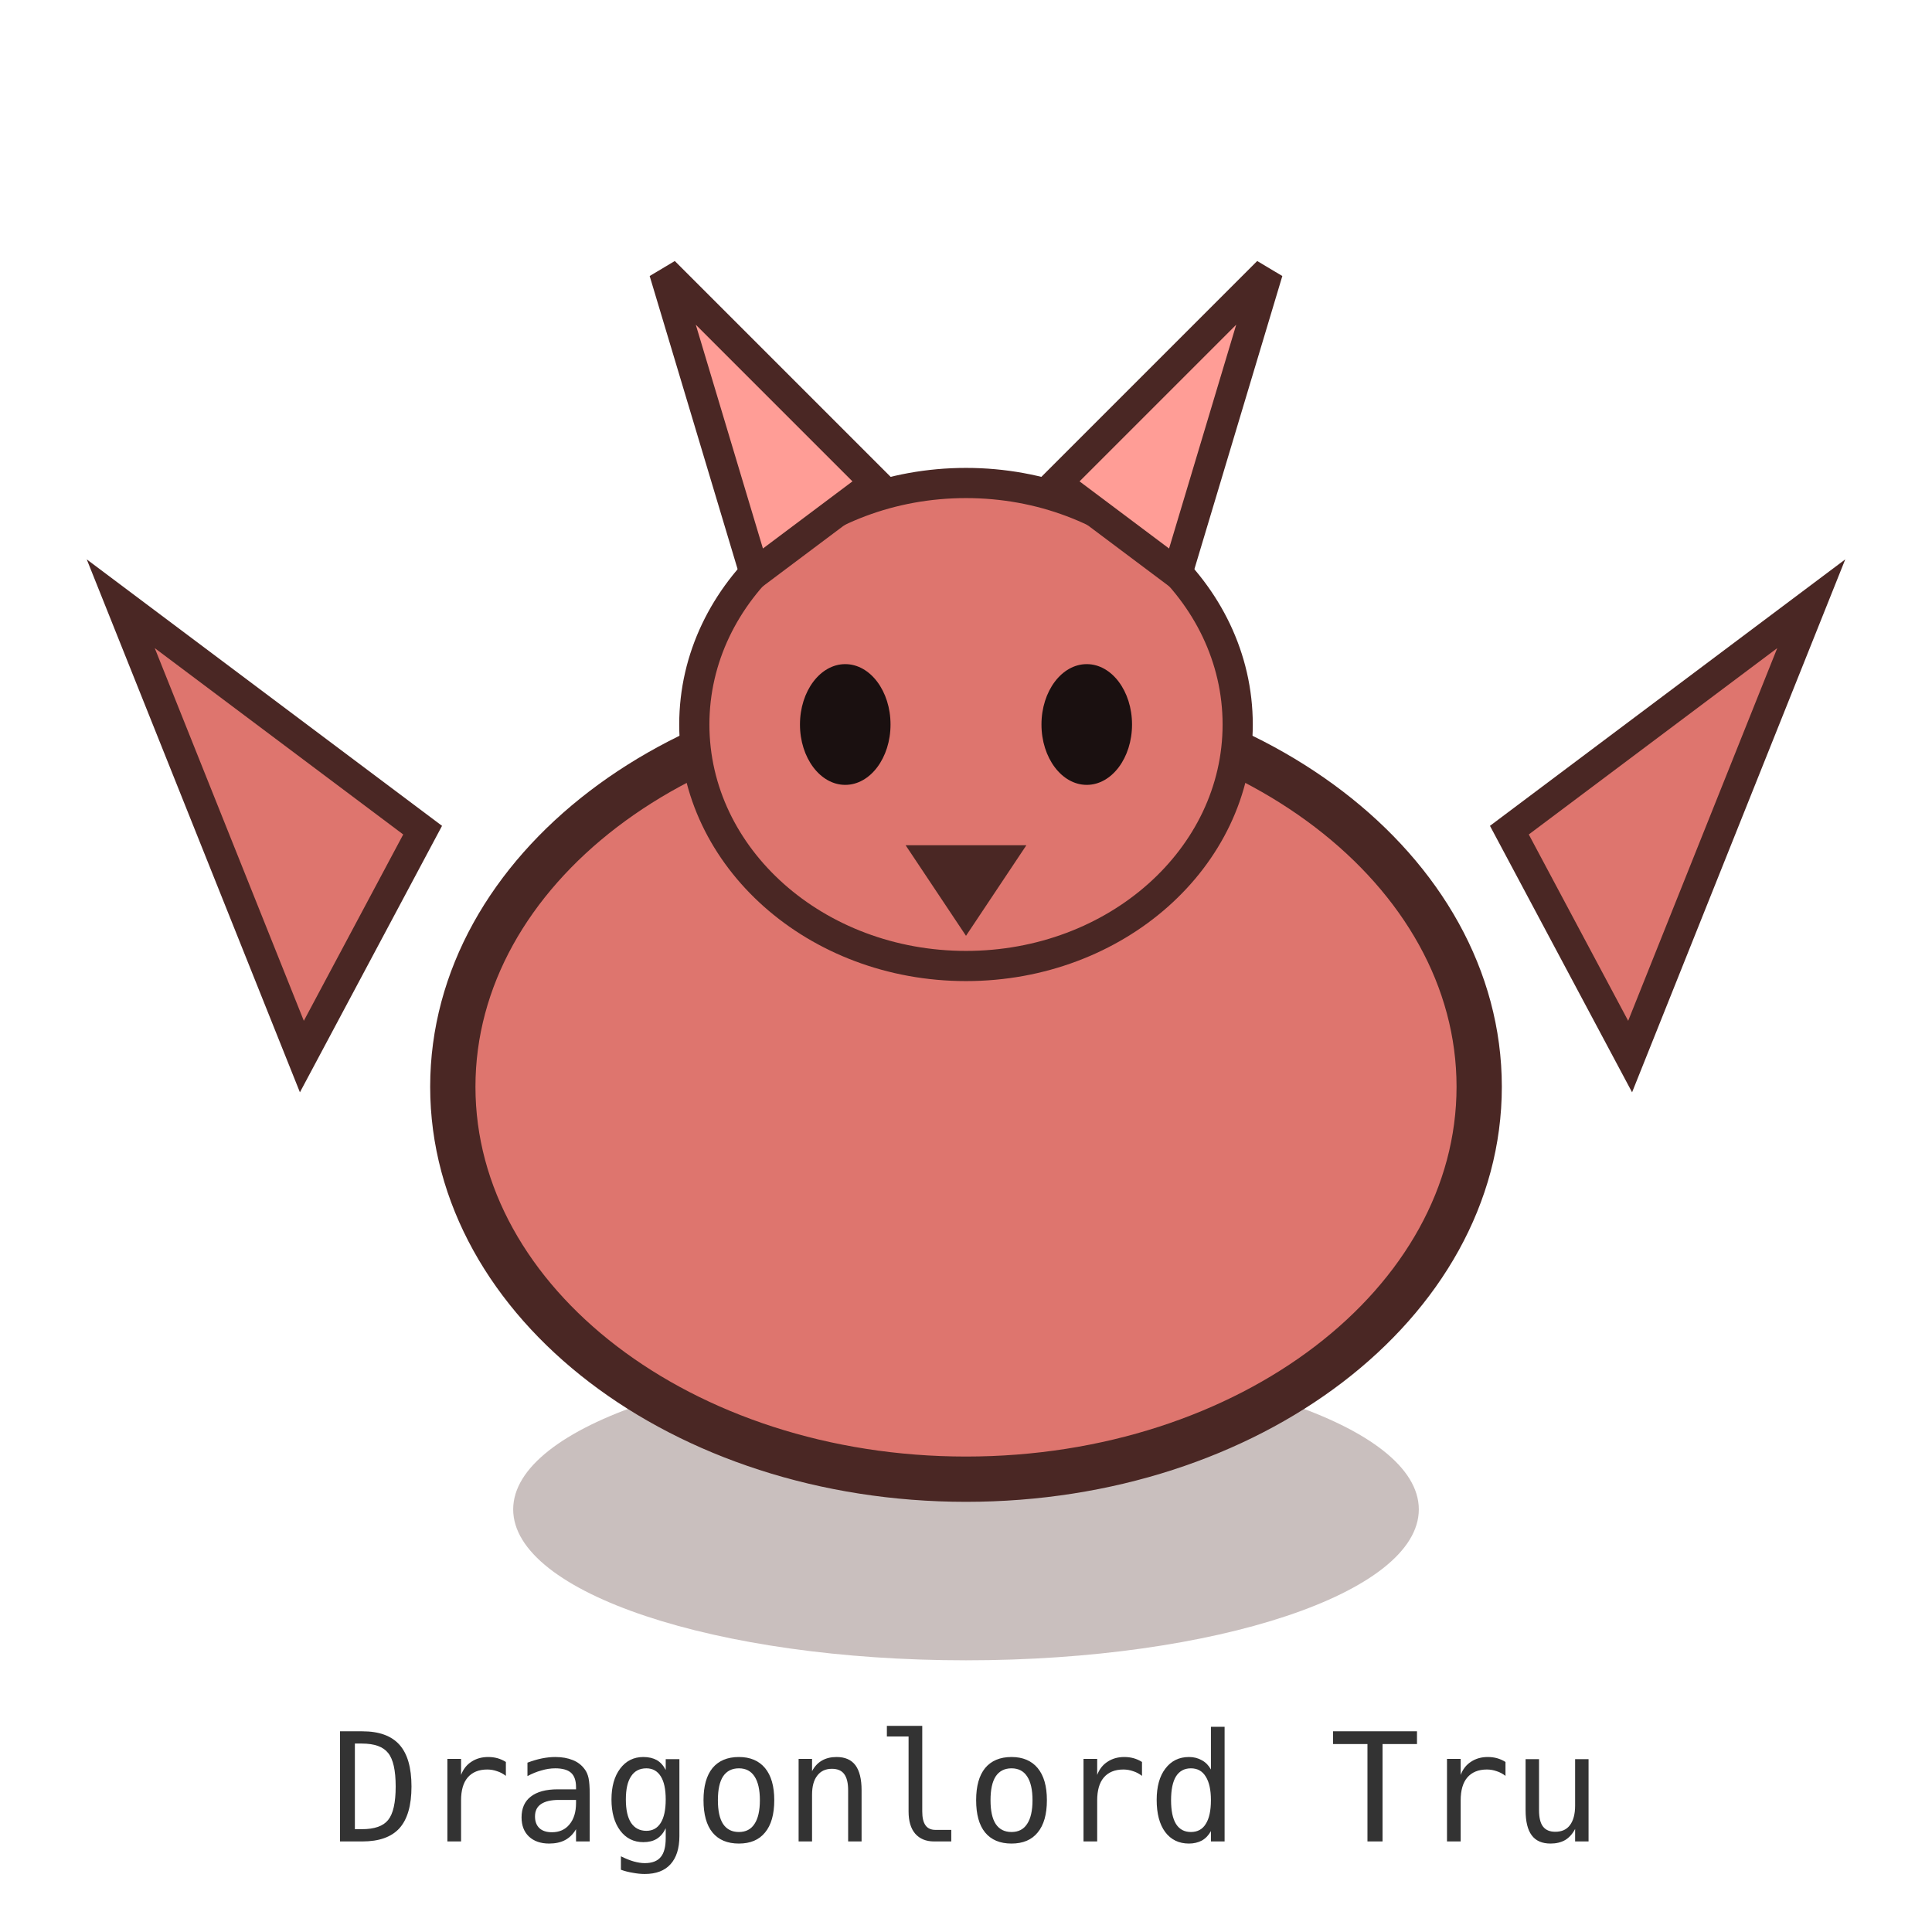
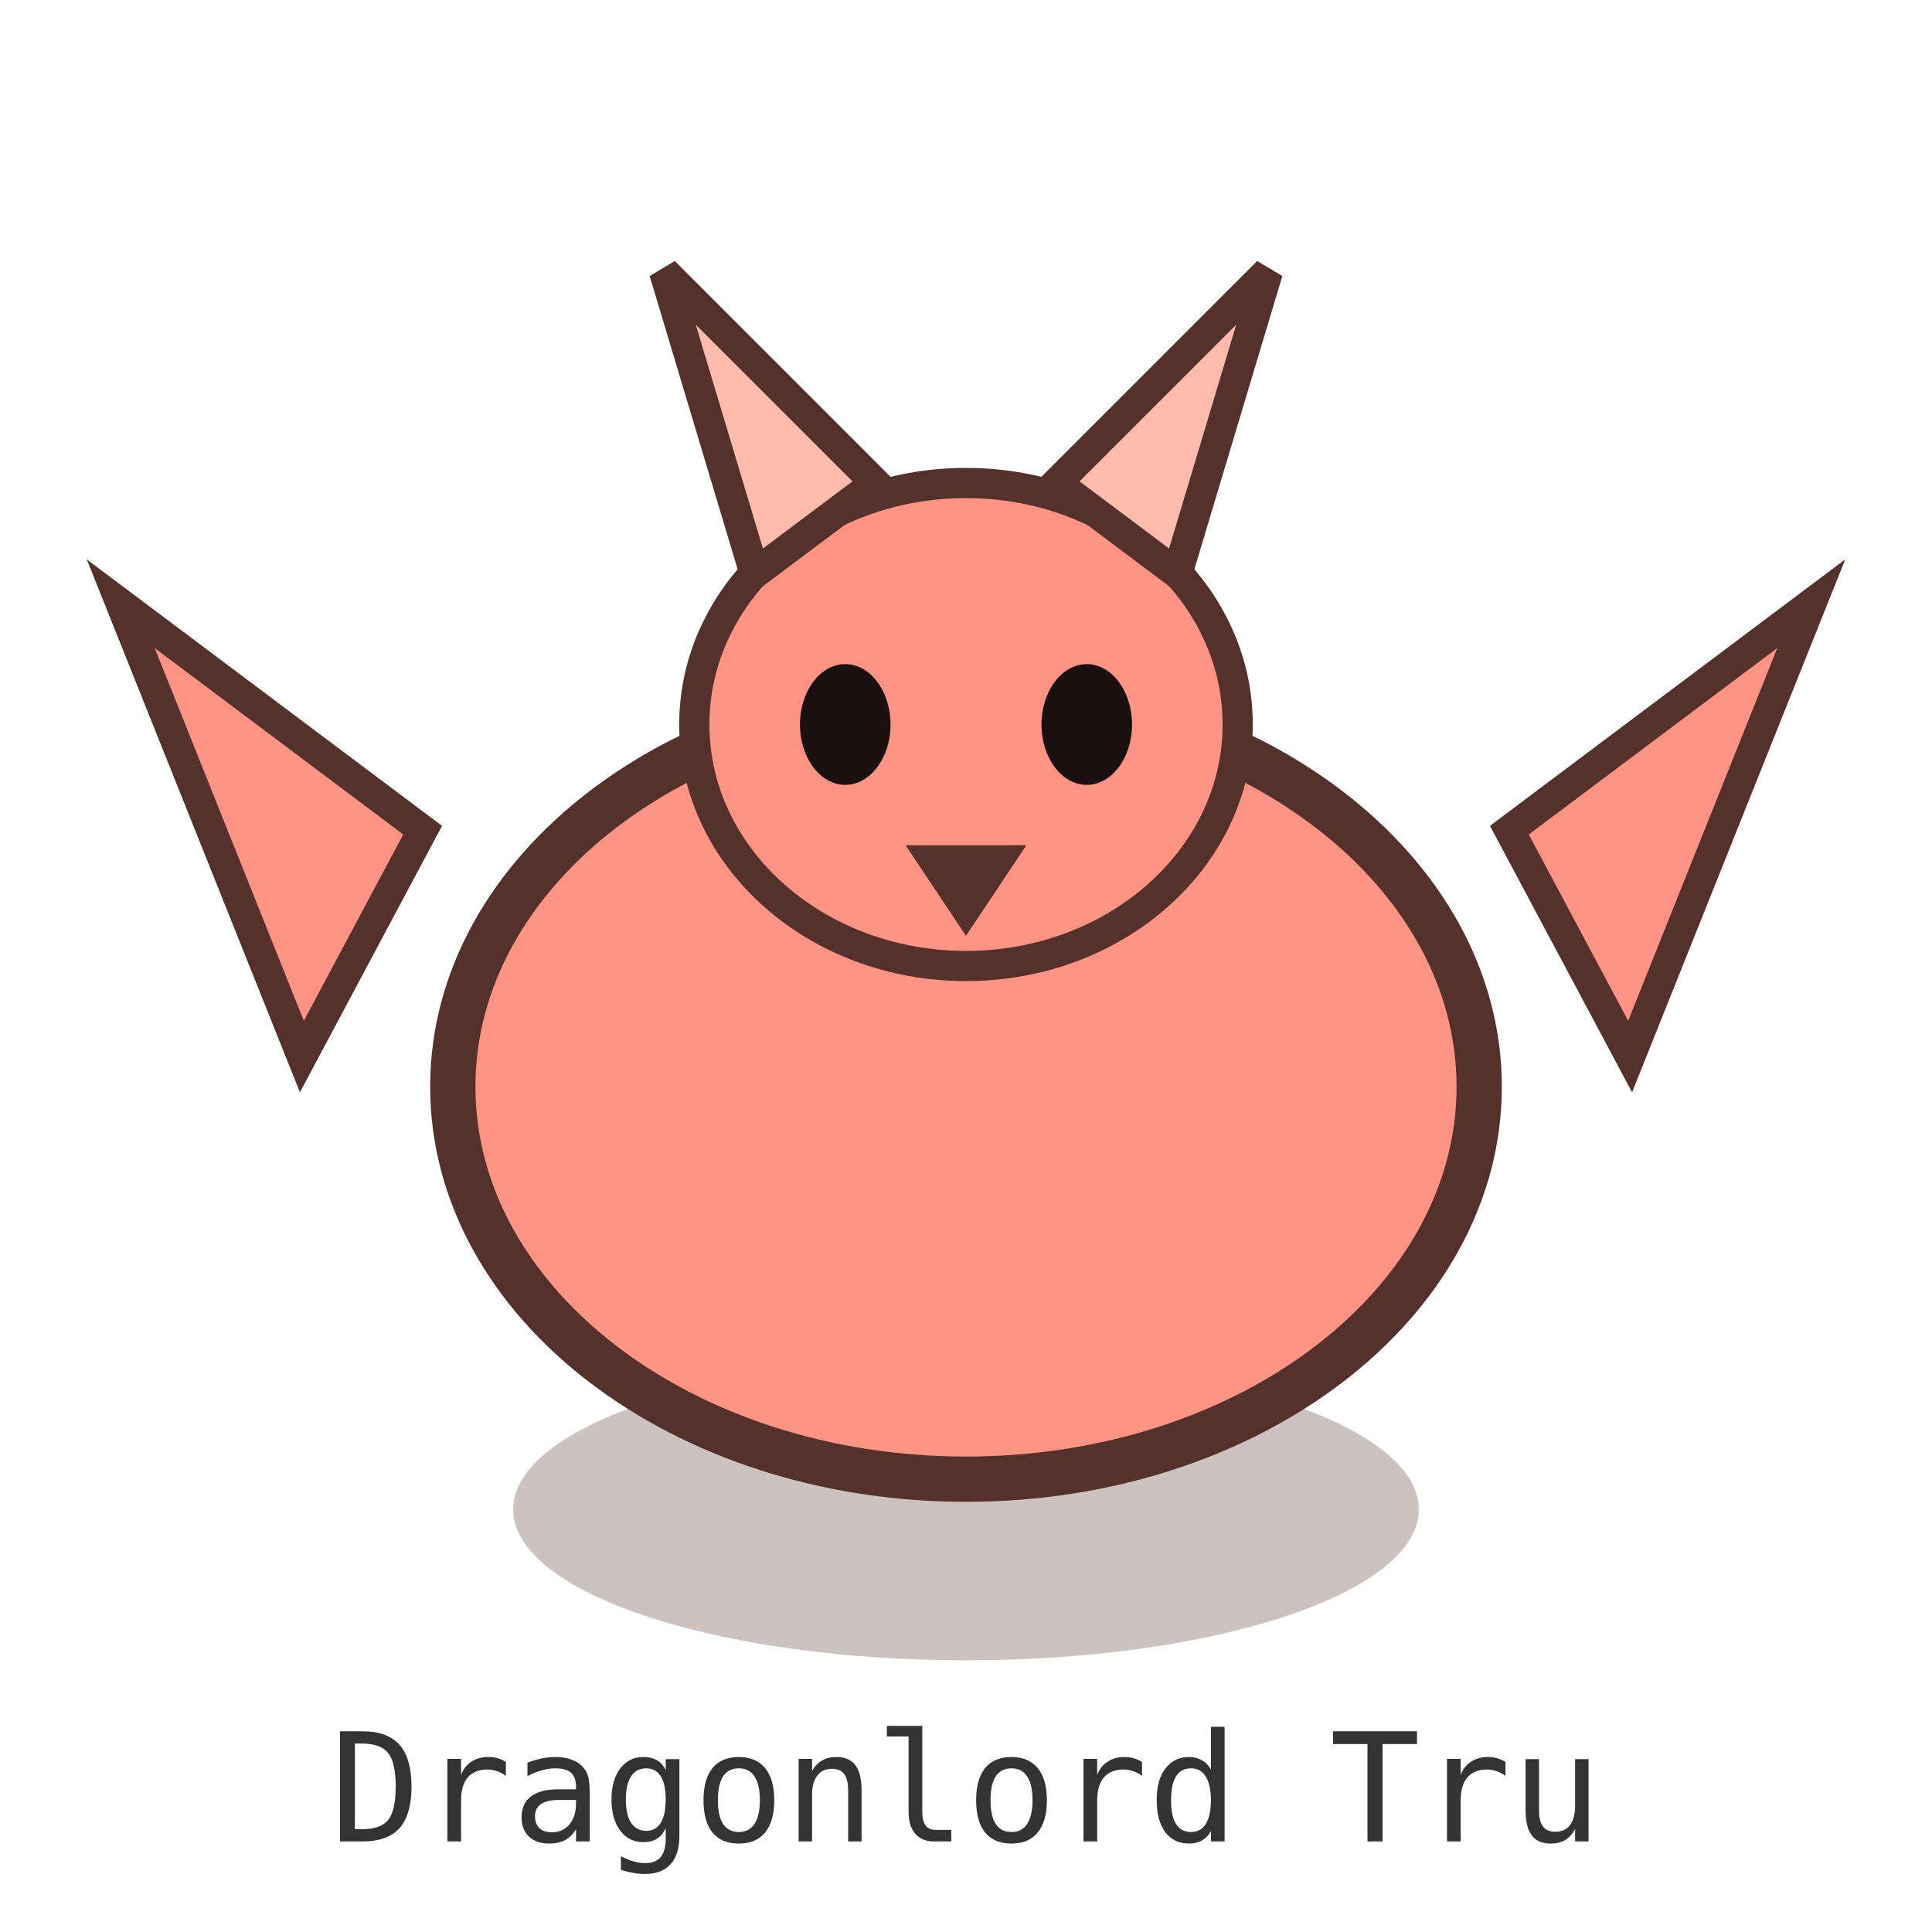
<svg xmlns="http://www.w3.org/2000/svg" width="128" height="128" viewBox="0 0 128 128" shape-rendering="geometricPrecision" role="img" aria-label="dragonlord_true">
  <rect width="128" height="128" fill="none" />
-   <ellipse cx="64" cy="100" rx="30" ry="10" fill="#4a2724" opacity="0.3" />
-   <polygon points="20,70 8,40 28,55" fill="#de756e" stroke="#4a2724" stroke-width="2" />
-   <polygon points="108,70 120,40 100,55" fill="#de756e" stroke="#4a2724" stroke-width="2" />
-   <ellipse cx="64" cy="72" rx="34" ry="26" fill="#de756e" stroke="#4a2724" stroke-width="3" />
-   <ellipse cx="64" cy="48" rx="18" ry="16" fill="#de756e" stroke="#4a2724" stroke-width="2" />
-   <polygon points="50,38 44,18 58,32" fill="#ff9d96" stroke="#4a2724" stroke-width="2" />
-   <polygon points="78,38 84,18 70,32" fill="#ff9d96" stroke="#4a2724" stroke-width="2" />
+   <ellipse cx="64" cy="100" rx="30" ry="10" fill="#55312c" opacity="0.3" />
+   <polygon points="20,70 8,40 28,55" fill="#ff9384" stroke="#55312c" stroke-width="2" />
+   <polygon points="108,70 120,40 100,55" fill="#ff9384" stroke="#55312c" stroke-width="2" />
+   <ellipse cx="64" cy="72" rx="34" ry="26" fill="#ff9384" stroke="#55312c" stroke-width="3" />
+   <ellipse cx="64" cy="48" rx="18" ry="16" fill="#ff9384" stroke="#55312c" stroke-width="2" />
+   <polygon points="50,38 44,18 58,32" fill="#ffbbac" stroke="#55312c" stroke-width="2" />
+   <polygon points="78,38 84,18 70,32" fill="#ffbbac" stroke="#55312c" stroke-width="2" />
  <ellipse cx="56" cy="48" rx="3" ry="4" fill="#1a1010" />
  <ellipse cx="72" cy="48" rx="3" ry="4" fill="#1a1010" />
-   <polygon points="60,56 64,62 68,56" fill="#4a2724" />
+   <polygon points="60,56 64,62 68,56" fill="#55312c" />
  <text x="64" y="122" text-anchor="middle" font-family="monospace" font-size="10" fill="#333">Dragonlord Tru</text>
</svg>
